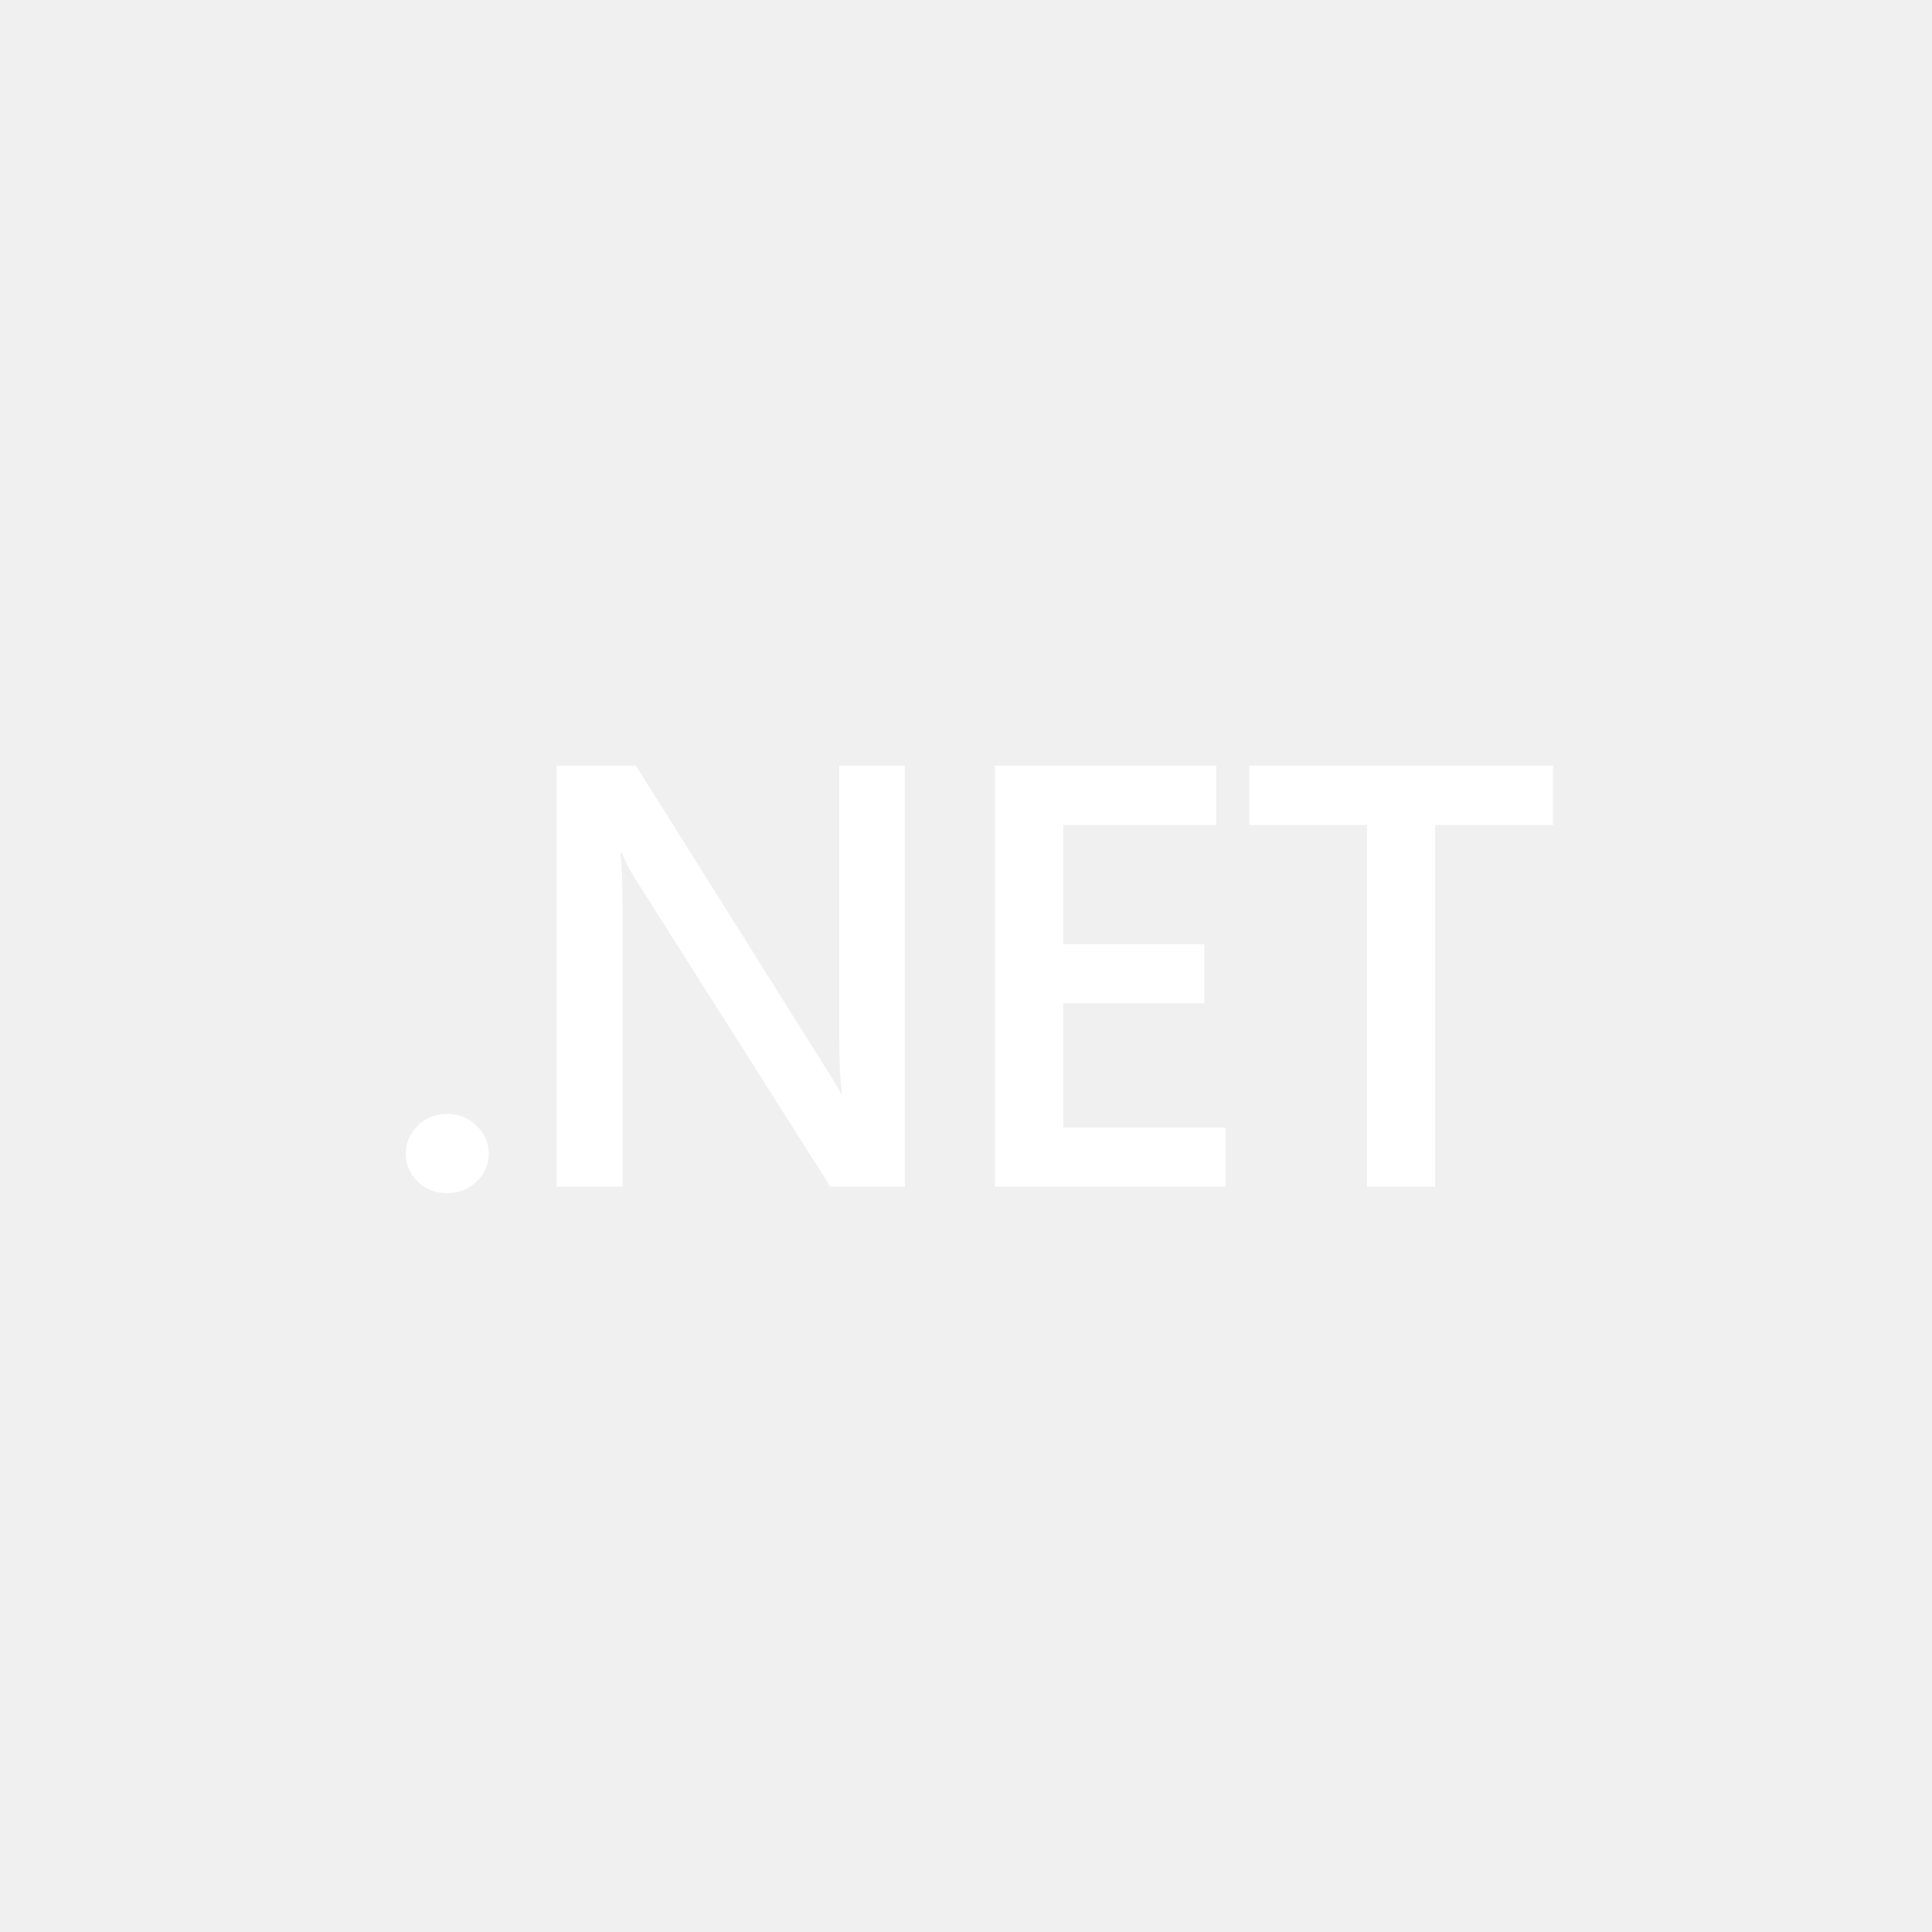
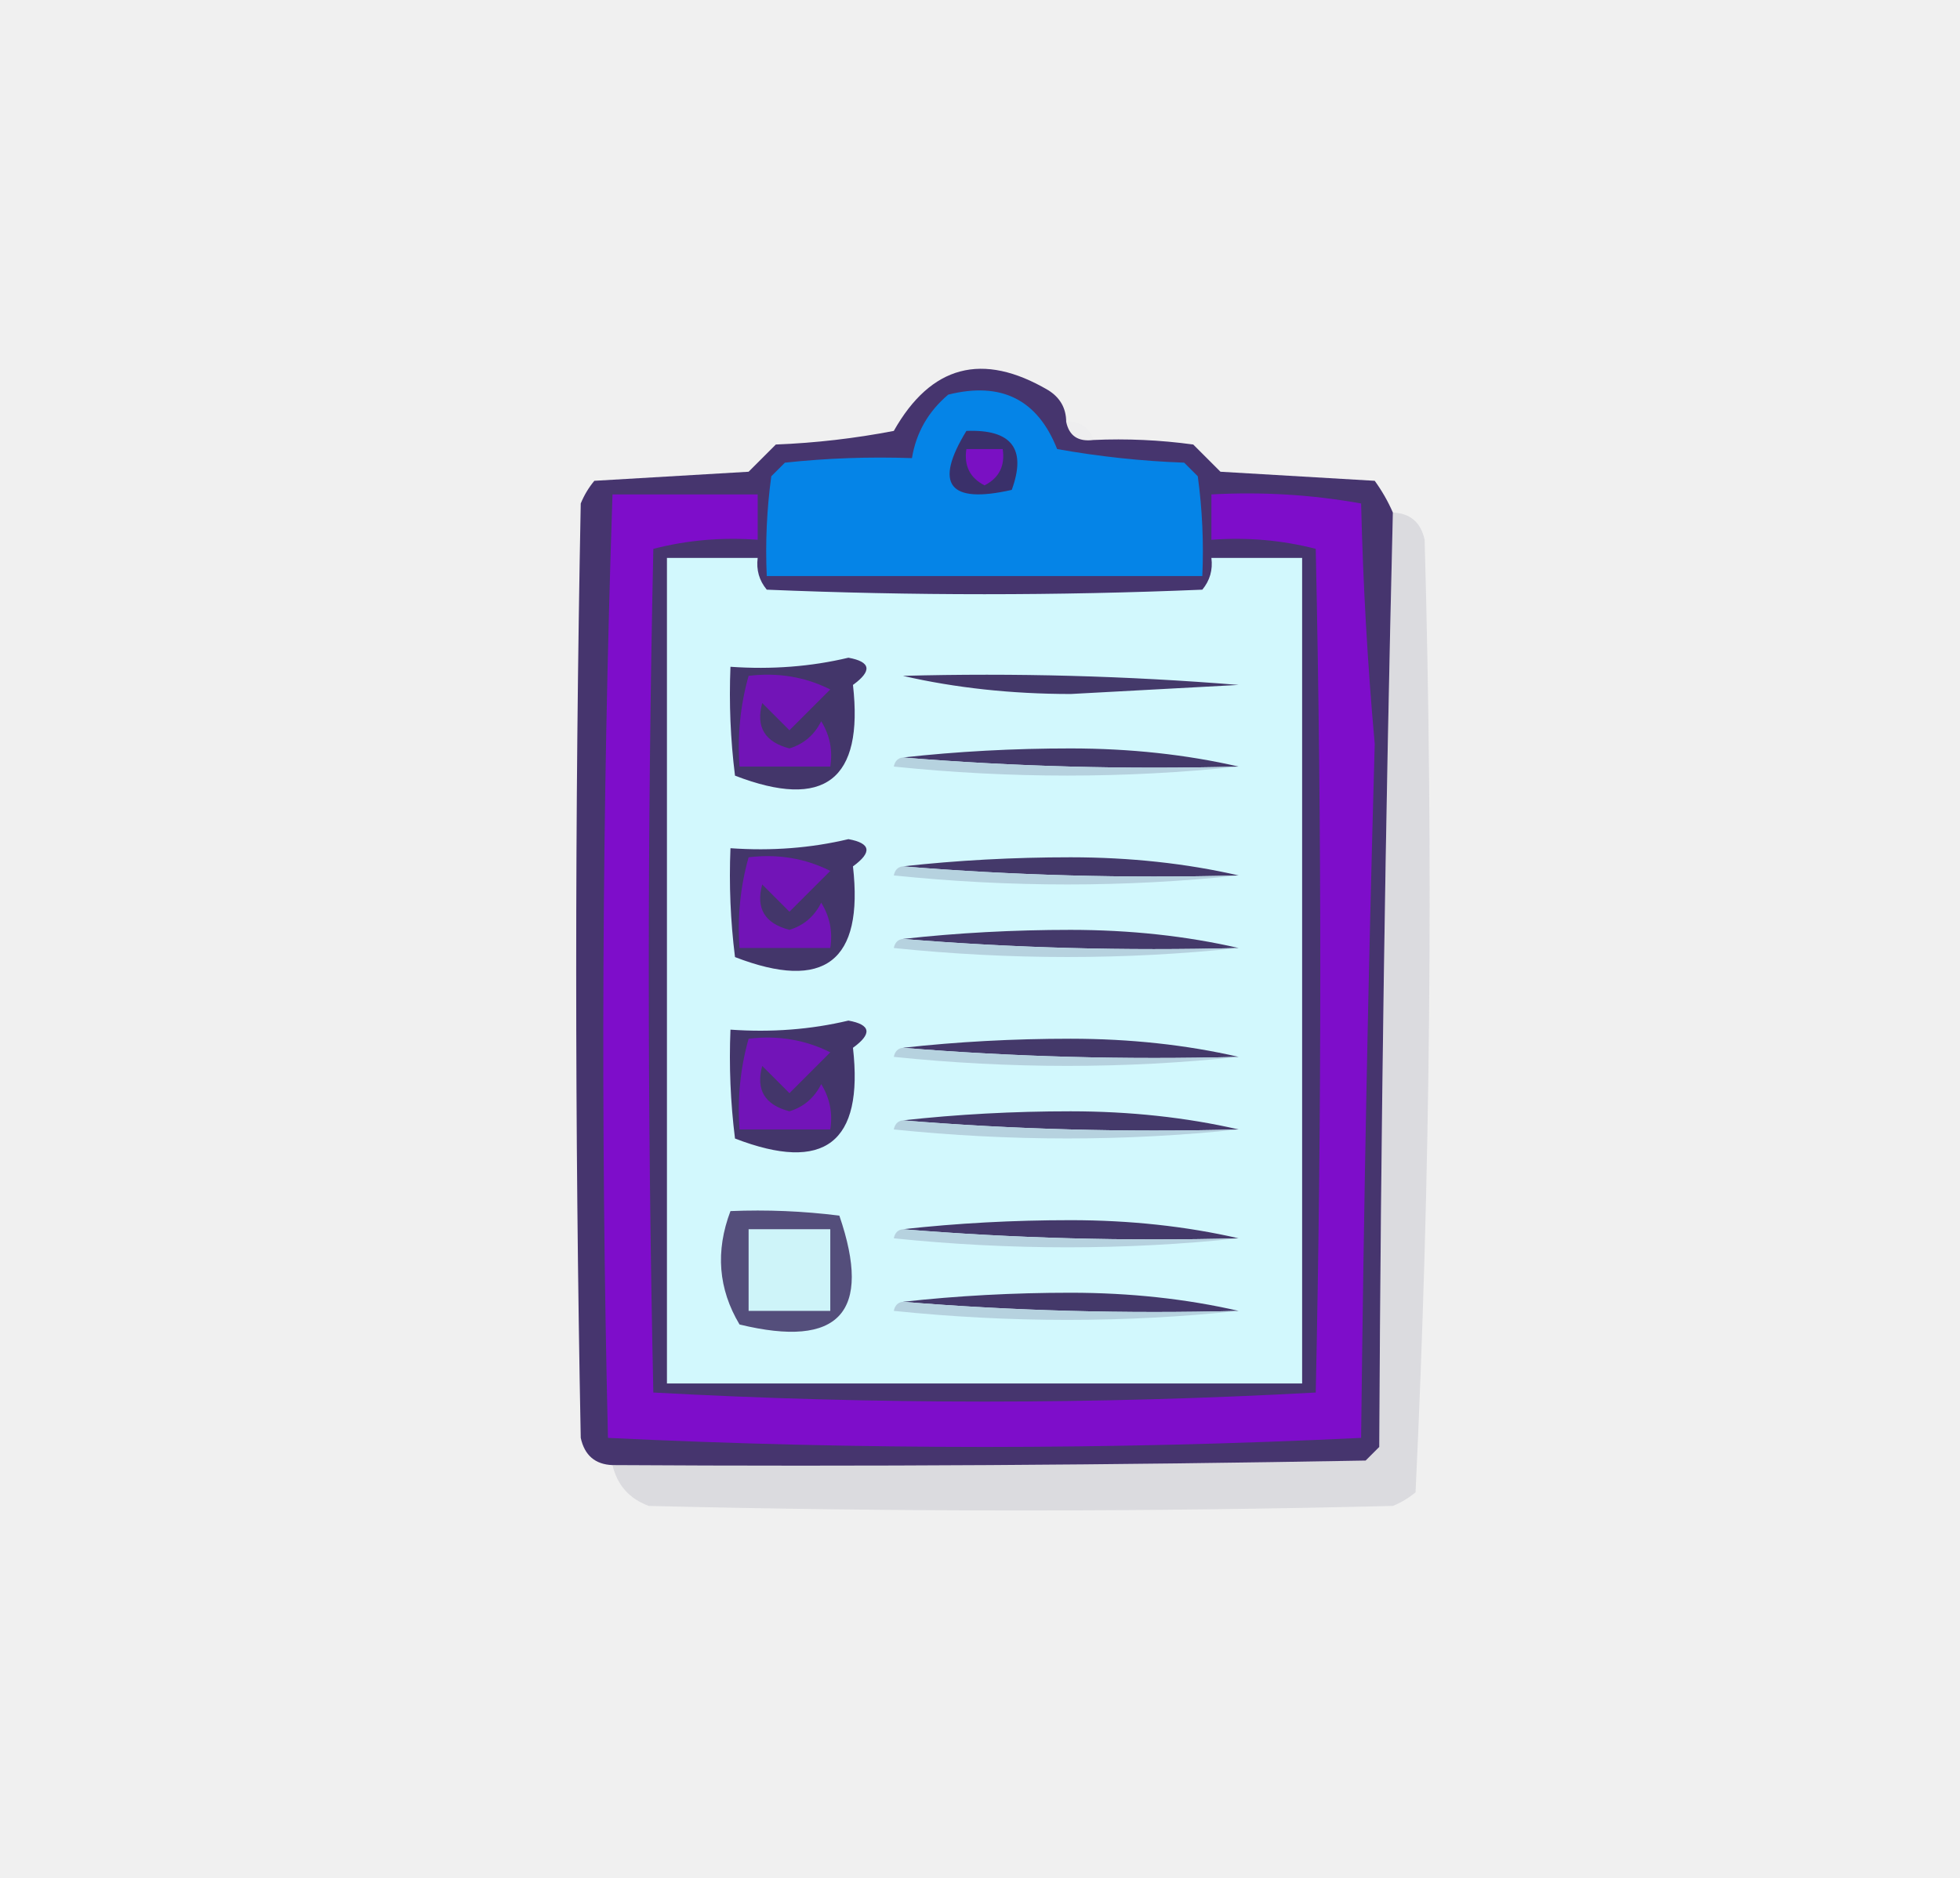
- <svg xmlns="http://www.w3.org/2000/svg" width="456" height="456" viewBox="0 0 456 456" version="1.1" xml:space="preserve" style="fill-rule:evenodd;clip-rule:evenodd;stroke-linejoin:round;stroke-miterlimit:2;">
-   <path d="m 105.5,281.609 c -2.703,0 -5.001,-0.9 -6.893,-2.702 -1.892,-1.848 -2.838,-4.042 -2.838,-6.582 0,-2.587 0.946,-4.804 2.838,-6.652 1.892,-1.848 4.19,-2.772 6.893,-2.772 2.748,0 5.068,0.924 6.96,2.772 1.937,1.848 2.906,4.064 2.906,6.652 0,2.54 -0.968,4.734 -2.906,6.582 -1.892,1.802 -4.212,2.702 -6.96,2.702 z" style="fill:#ffffff;fill-rule:nonzero;stroke-width:0.838" />
-   <path d="M 213.561,280.084 H 195.99 L 149.7,207.054 c -1.171,-1.848 -2.14,-3.765 -2.906,-5.751 h -0.406 c 0.361,2.125 0.541,6.675 0.541,13.65 v 65.132 h -15.543 v -99.36 h 18.719 l 44.737,71.298 c 1.892,2.957 3.109,4.989 3.649,6.098 h 0.27 c -0.45,-2.632 -0.676,-7.09 -0.676,-13.373 v -64.023 h 15.476 z" style="fill:#ffffff;fill-rule:nonzero;stroke-width:0.838" />
-   <path d="m 289.251,280.084 h -54.401 v -99.36 h 52.238 v 13.997 h -36.154 v 28.131 h 33.316 v 13.927 h -33.316 v 29.378 h 38.316 z" style="fill:#ffffff;fill-rule:nonzero;stroke-width:0.838" />
-   <path d="M 366.565,194.721 H 338.722 v 85.363 h -16.084 v -85.363 h -27.775 v -13.997 h 71.701 z" style="fill:#ffffff;fill-rule:nonzero;stroke-width:0.838" />
+ <svg xmlns="http://www.w3.org/2000/svg" version="1.1" width="216px" height="207px" style="shape-rendering:geometricPrecision; text-rendering:geometricPrecision; image-rendering:optimizeQuality; fill-rule:evenodd; clip-rule:evenodd">
+   <g>
+     <path style="opacity:0.102" fill="#d8dce2" d="M 117.5,46.5 C 119.027,46.427 120.027,47.094 120.5,48.5C 118.821,48.715 117.821,48.048 117.5,46.5 Z" />
+   </g>
+   <g>
+     <path style="opacity:0.997" fill="#dbdbdf" d="M 153.5,56.5 C 155.411,56.574 156.578,57.574 157,59.5C 157.986,94.585 157.653,129.585 156,164.5C 155.25,165.126 154.416,165.626 153.5,166C 126.167,166.667 98.833,166.667 71.5,166C 69.356,165.208 68.023,163.708 67.5,161.5C 95.169,161.667 122.835,161.5 150.5,161C 151,160.5 151.5,160 152,159.5C 152.168,124.998 152.668,90.664 153.5,56.5 Z" />
+   </g>
+   <g>
+     <path style="opacity:1" fill="#46356e" d="M 117.5,46.5 C 117.821,48.048 118.821,48.715 120.5,48.5C 124.182,48.335 127.848,48.501 131.5,49C 132.5,50 133.5,51 134.5,52C 140.167,52.333 145.833,52.667 151.5,53C 152.305,54.113 152.972,55.279 153.5,56.5C 152.668,90.664 152.168,124.998 152,159.5C 151.5,160 151,160.5 150.5,161C 122.835,161.5 95.169,161.667 67.5,161.5C 65.589,161.426 64.422,160.426 64,158.5C 63.333,124.167 63.333,89.833 64,55.5C 64.374,54.584 64.874,53.75 65.5,53C 71.167,52.667 76.833,52.333 82.5,52C 83.5,51 84.5,50 85.5,49C 89.871,48.828 94.204,48.328 98.5,47.5C 102.597,40.259 108.264,38.759 115.5,43C 116.823,43.816 117.489,44.983 117.5,46.5 Z" />
+   </g>
+   <g>
+     <path style="opacity:1" fill="#7e0dca" d="M 67.5,54.5 C 72.833,54.5 78.167,54.5 83.5,54.5C 83.5,56.167 83.5,57.833 83.5,59.5C 79.563,59.206 75.73,59.54 72,60.5C 71.333,91.5 71.333,122.5 72,153.5C 84.093,154.162 96.26,154.495 108.5,154.5C 120.74,154.495 132.907,154.162 145,153.5C 145.667,122.5 145.667,91.5 145,60.5C 141.27,59.54 137.437,59.206 133.5,59.5C 133.5,57.833 133.5,56.167 133.5,54.5C 139.093,54.193 144.593,54.527 150,55.5C 150.208,64.368 150.708,73.202 151.5,82C 150.786,107.372 150.286,132.872 150,158.5C 136.24,159.162 122.406,159.496 108.5,159.5C 94.594,159.496 80.76,159.162 67,158.5C 66.174,123.762 66.341,89.095 67.5,54.5 Z" />
+   </g>
+   <g>
+     <path style="opacity:1" fill="#0584e7" d="M 104.5,43.5 C 110.345,42.039 114.345,44.039 116.5,49.5C 121.132,50.328 125.798,50.828 130.5,51C 131,51.5 131.5,52 132,52.5C 132.499,56.152 132.665,59.818 132.5,63.5C 116.5,63.5 100.5,63.5 84.5,63.5C 84.335,59.818 84.501,56.152 85,52.5C 85.5,52 86,51.5 86.5,51C 91.155,50.501 95.822,50.334 100.5,50.5C 100.961,47.697 102.295,45.363 104.5,43.5 Z" />
+   </g>
+   <g>
+     <path style="opacity:1" fill="#3a306a" d="M 106.5,47.5 C 111.486,47.305 113.152,49.472 111.5,54C 104.561,55.574 102.894,53.407 106.5,47.5 Z" />
+   </g>
+   <g>
+     <path style="opacity:1" fill="#7a10c3" d="M 106.5,49.5 C 107.833,49.5 109.167,49.5 110.5,49.5C 110.778,51.346 110.111,52.68 108.5,53.5C 106.889,52.68 106.222,51.346 106.5,49.5 Z" />
+   </g>
+   <g>
+     <path style="opacity:1" fill="#d2f8fd" d="M 73.5,61.5 C 76.833,61.5 80.167,61.5 83.5,61.5C 83.33,62.822 83.663,63.989 84.5,65C 100.5,65.667 116.5,65.667 132.5,65C 133.337,63.989 133.67,62.822 133.5,61.5C 136.833,61.5 140.167,61.5 143.5,61.5C 143.5,91.833 143.5,122.167 143.5,152.5C 120.167,152.5 96.833,152.5 73.5,152.5C 73.5,122.167 73.5,91.833 73.5,61.5 Z" />
+   </g>
+   <g>
+     <path style="opacity:1" fill="#43366a" d="M 93.5,72.5 C 95.973,72.947 96.14,73.947 94,75.5C 95.19,85.975 90.857,89.308 81,85.5C 80.501,81.514 80.335,77.514 80.5,73.5C 85.032,73.818 89.366,73.485 93.5,72.5 Z" />
+   </g>
+   <g>
+     <path style="opacity:1" fill="#44396a" d="M 99.5,74.5 C 111.851,74.168 124.185,74.501 136.5,75.5C 130.333,75.833 124.167,76.167 118,76.5C 111.462,76.496 105.295,75.83 99.5,74.5 Z" />
+   </g>
+   <g>
+     <path style="opacity:1" fill="#7214b7" d="M 82.5,74.5 C 85.722,74.108 88.722,74.608 91.5,76C 90,77.5 88.5,79 87,80.5C 86,79.5 85,78.5 84,77.5C 83.276,80.125 84.276,81.792 87,82.5C 88.584,82.012 89.751,81.012 90.5,79.5C 91.452,81.045 91.785,82.712 91.5,84.5C 88.167,84.5 84.833,84.5 81.5,84.5C 81.253,81.061 81.586,77.728 82.5,74.5 Z" />
+   </g>
+   <g>
+     <path style="opacity:1" fill="#44396a" d="M 136.5,84.5 C 123.989,84.829 111.655,84.495 99.5,83.5C 105.491,82.834 111.657,82.5 118,82.5C 124.538,82.504 130.705,83.17 136.5,84.5 Z" />
+   </g>
+   <g>
+     <path style="opacity:1" fill="#b6d2df" d="M 99.5,83.5 C 111.655,84.495 123.989,84.829 136.5,84.5C 123.994,85.825 111.327,85.825 98.5,84.5C 98.624,83.893 98.957,83.56 99.5,83.5 Z" />
+   </g>
+   <g>
+     <path style="opacity:1" fill="#43366a" d="M 93.5,92.5 C 95.973,92.947 96.14,93.947 94,95.5C 95.19,105.975 90.857,109.308 81,105.5C 80.501,101.514 80.335,97.514 80.5,93.5C 85.032,93.818 89.366,93.485 93.5,92.5 Z" />
+   </g>
+   <g>
+     <path style="opacity:1" fill="#44396a" d="M 136.5,96.5 C 123.989,96.829 111.655,96.495 99.5,95.5C 105.491,94.834 111.657,94.5 118,94.5C 124.538,94.504 130.705,95.17 136.5,96.5 Z" />
+   </g>
+   <g>
+     <path style="opacity:1" fill="#b6d2df" d="M 99.5,95.5 C 111.655,96.495 123.989,96.829 136.5,96.5C 123.994,97.825 111.327,97.825 98.5,96.5C 98.624,95.893 98.957,95.56 99.5,95.5 Z" />
+   </g>
+   <g>
+     <path style="opacity:1" fill="#7214b7" d="M 82.5,94.5 C 85.722,94.108 88.722,94.608 91.5,96C 90,97.5 88.5,99 87,100.5C 86,99.5 85,98.5 84,97.5C 83.276,100.125 84.276,101.792 87,102.5C 88.584,102.012 89.751,101.012 90.5,99.5C 91.452,101.045 91.785,102.712 91.5,104.5C 88.167,104.5 84.833,104.5 81.5,104.5C 81.253,101.061 81.586,97.728 82.5,94.5 Z" />
+   </g>
+   <g>
+     <path style="opacity:1" fill="#44396a" d="M 136.5,104.5 C 123.989,104.829 111.655,104.495 99.5,103.5C 105.491,102.834 111.657,102.5 118,102.5C 124.538,102.504 130.705,103.17 136.5,104.5 Z" />
+   </g>
+   <g>
+     <path style="opacity:1" fill="#b6d2df" d="M 99.5,103.5 C 111.655,104.495 123.989,104.829 136.5,104.5C 123.994,105.825 111.327,105.825 98.5,104.5C 98.624,103.893 98.957,103.56 99.5,103.5 Z" />
+   </g>
+   <g>
+     <path style="opacity:1" fill="#43366a" d="M 93.5,112.5 C 95.973,112.947 96.14,113.947 94,115.5C 95.19,125.975 90.857,129.308 81,125.5C 80.501,121.514 80.335,117.514 80.5,113.5C 85.032,113.818 89.366,113.485 93.5,112.5 Z" />
+   </g>
+   <g>
+     <path style="opacity:1" fill="#44396a" d="M 136.5,116.5 C 123.989,116.829 111.655,116.495 99.5,115.5C 105.491,114.834 111.657,114.5 118,114.5C 124.538,114.504 130.705,115.17 136.5,116.5 Z" />
+   </g>
+   <g>
+     <path style="opacity:1" fill="#b6d2df" d="M 99.5,115.5 C 111.655,116.495 123.989,116.829 136.5,116.5C 123.994,117.825 111.327,117.825 98.5,116.5C 98.624,115.893 98.957,115.56 99.5,115.5 Z" />
+   </g>
+   <g>
+     <path style="opacity:1" fill="#7214b8" d="M 82.5,114.5 C 85.722,114.108 88.722,114.608 91.5,116C 90,117.5 88.5,119 87,120.5C 86,119.5 85,118.5 84,117.5C 83.276,120.125 84.276,121.792 87,122.5C 88.584,122.012 89.751,121.012 90.5,119.5C 91.452,121.045 91.785,122.712 91.5,124.5C 88.167,124.5 84.833,124.5 81.5,124.5C 81.253,121.061 81.586,117.728 82.5,114.5 Z" />
+   </g>
+   <g>
+     <path style="opacity:1" fill="#44396a" d="M 136.5,124.5 C 123.989,124.829 111.655,124.495 99.5,123.5C 105.491,122.834 111.657,122.5 118,122.5C 124.538,122.504 130.705,123.17 136.5,124.5 Z" />
+   </g>
+   <g>
+     <path style="opacity:1" fill="#b6d2df" d="M 99.5,123.5 C 111.655,124.495 123.989,124.829 136.5,124.5C 123.994,125.825 111.327,125.825 98.5,124.5C 98.624,123.893 98.957,123.56 99.5,123.5 Z" />
+   </g>
+   <g>
+     <path style="opacity:1" fill="#544e7b" d="M 80.5,133.5 C 84.514,133.334 88.514,133.501 92.5,134C 96.159,144.675 92.493,148.675 81.5,146C 79.16,142.086 78.827,137.92 80.5,133.5 Z" />
+   </g>
+   <g>
+     <path style="opacity:1" fill="#cef4f9" d="M 82.5,135.5 C 85.5,135.5 88.5,135.5 91.5,135.5C 91.5,138.5 91.5,141.5 91.5,144.5C 88.5,144.5 85.5,144.5 82.5,144.5C 82.5,141.5 82.5,138.5 82.5,135.5 Z" />
+   </g>
+   <g>
+     <path style="opacity:1" fill="#44396a" d="M 136.5,136.5 C 123.989,136.829 111.655,136.495 99.5,135.5C 105.491,134.834 111.657,134.5 118,134.5C 124.538,134.504 130.705,135.17 136.5,136.5 Z" />
+   </g>
+   <g>
+     <path style="opacity:1" fill="#b6d2df" d="M 99.5,135.5 C 111.655,136.495 123.989,136.829 136.5,136.5C 123.994,137.825 111.327,137.825 98.5,136.5C 98.624,135.893 98.957,135.56 99.5,135.5 Z" />
+   </g>
+   <g>
+     <path style="opacity:1" fill="#44396a" d="M 136.5,144.5 C 123.989,144.829 111.655,144.495 99.5,143.5C 105.491,142.834 111.657,142.5 118,142.5C 124.538,142.504 130.705,143.17 136.5,144.5 Z" />
+   </g>
+   <g>
+     <path style="opacity:1" fill="#b6d2df" d="M 99.5,143.5 C 111.655,144.495 123.989,144.829 136.5,144.5C 123.994,145.825 111.327,145.825 98.5,144.5C 98.624,143.893 98.957,143.56 99.5,143.5 Z" />
+   </g>
</svg>
